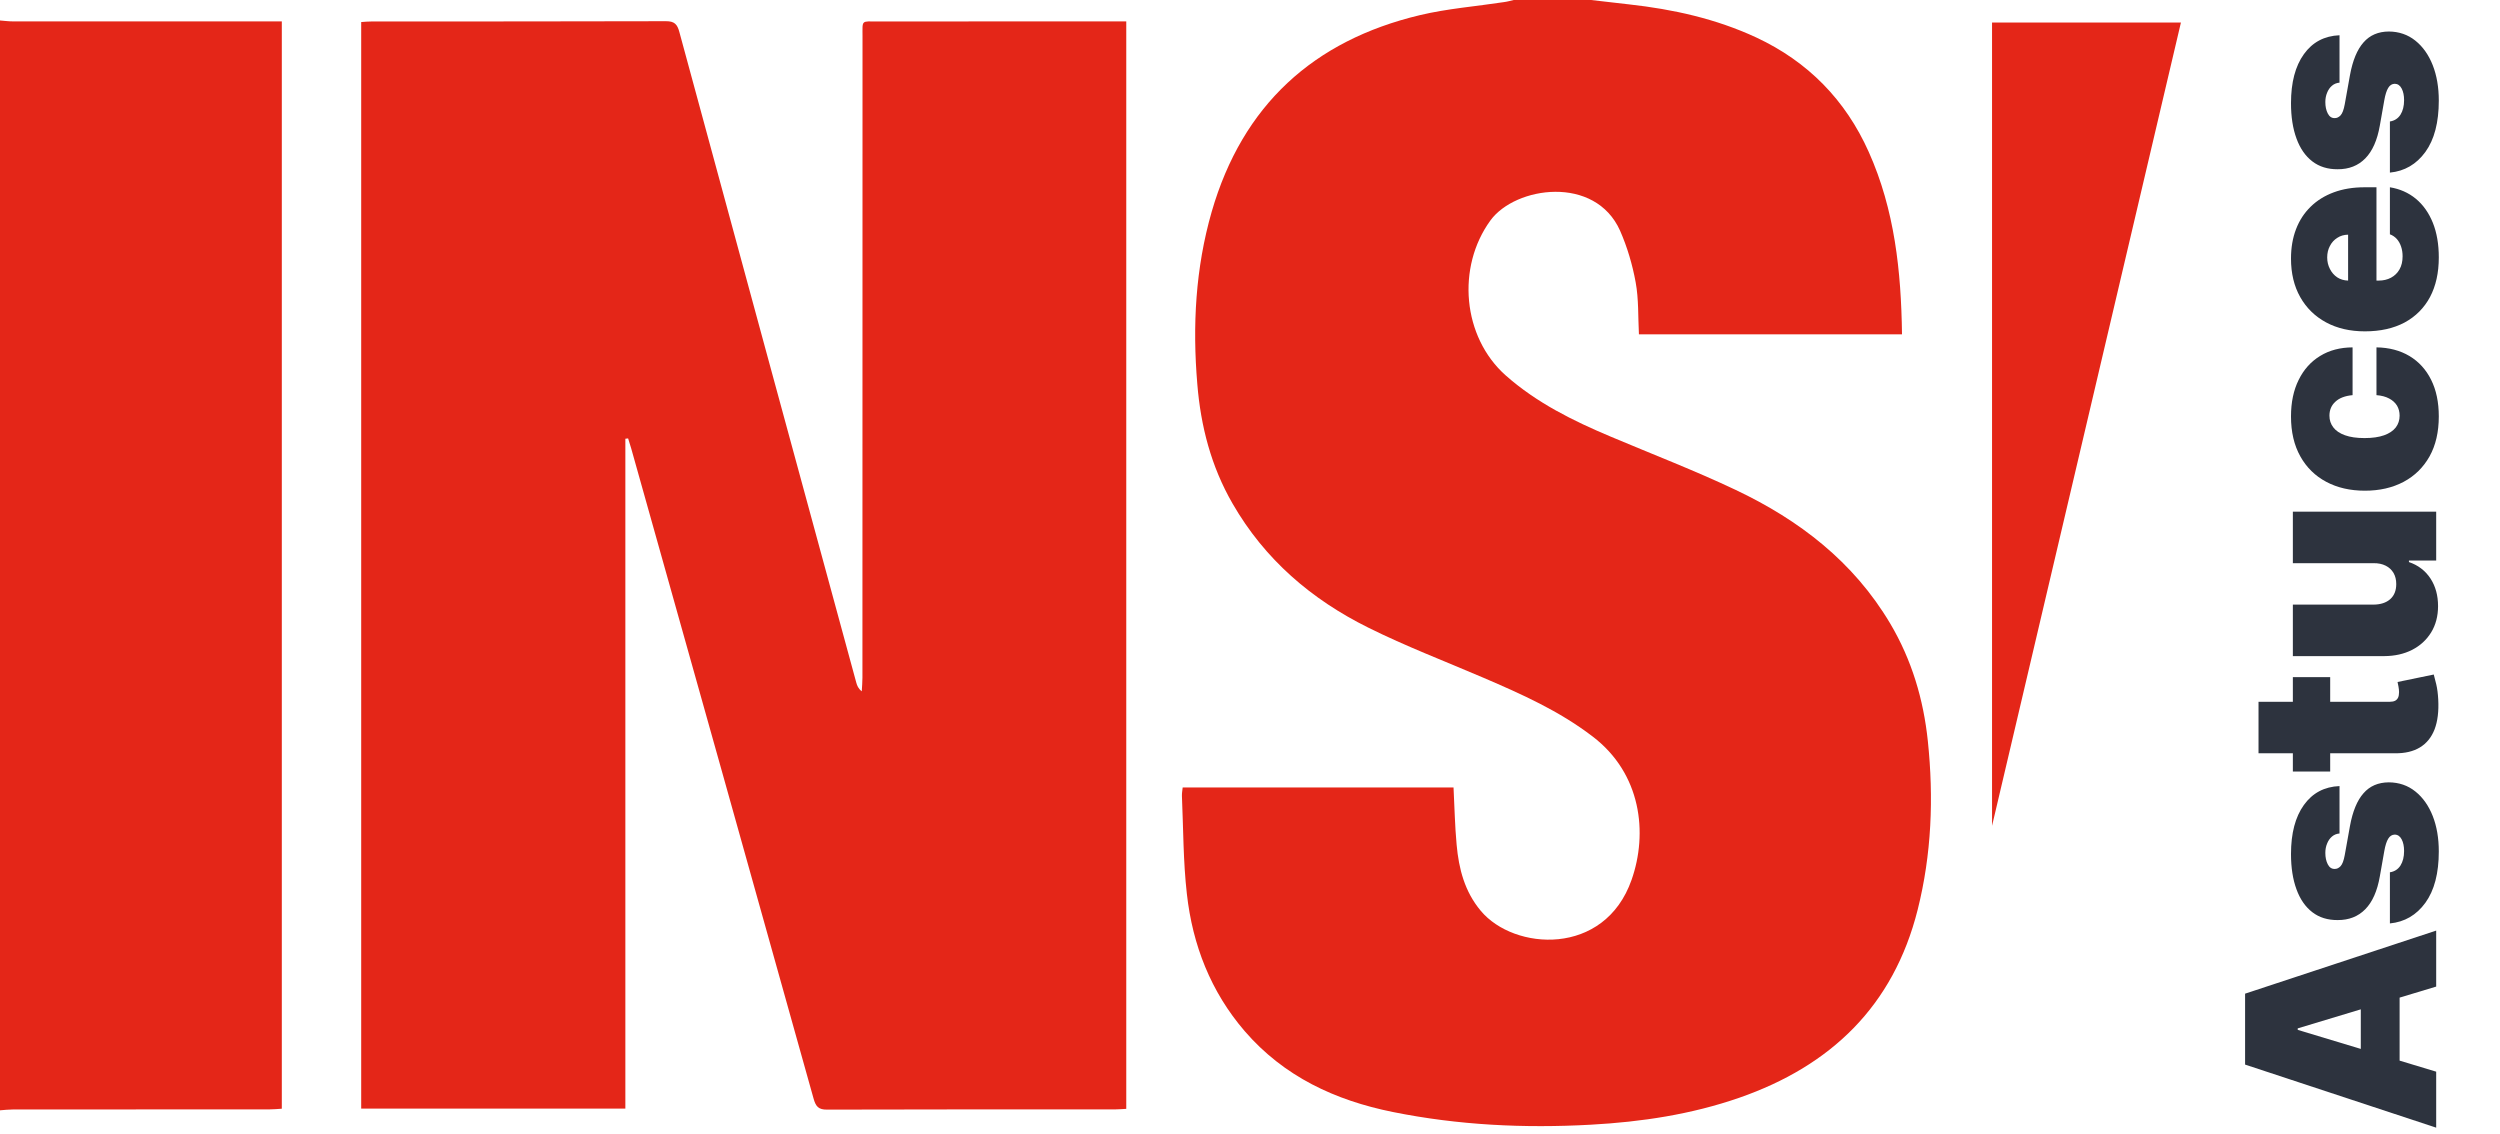
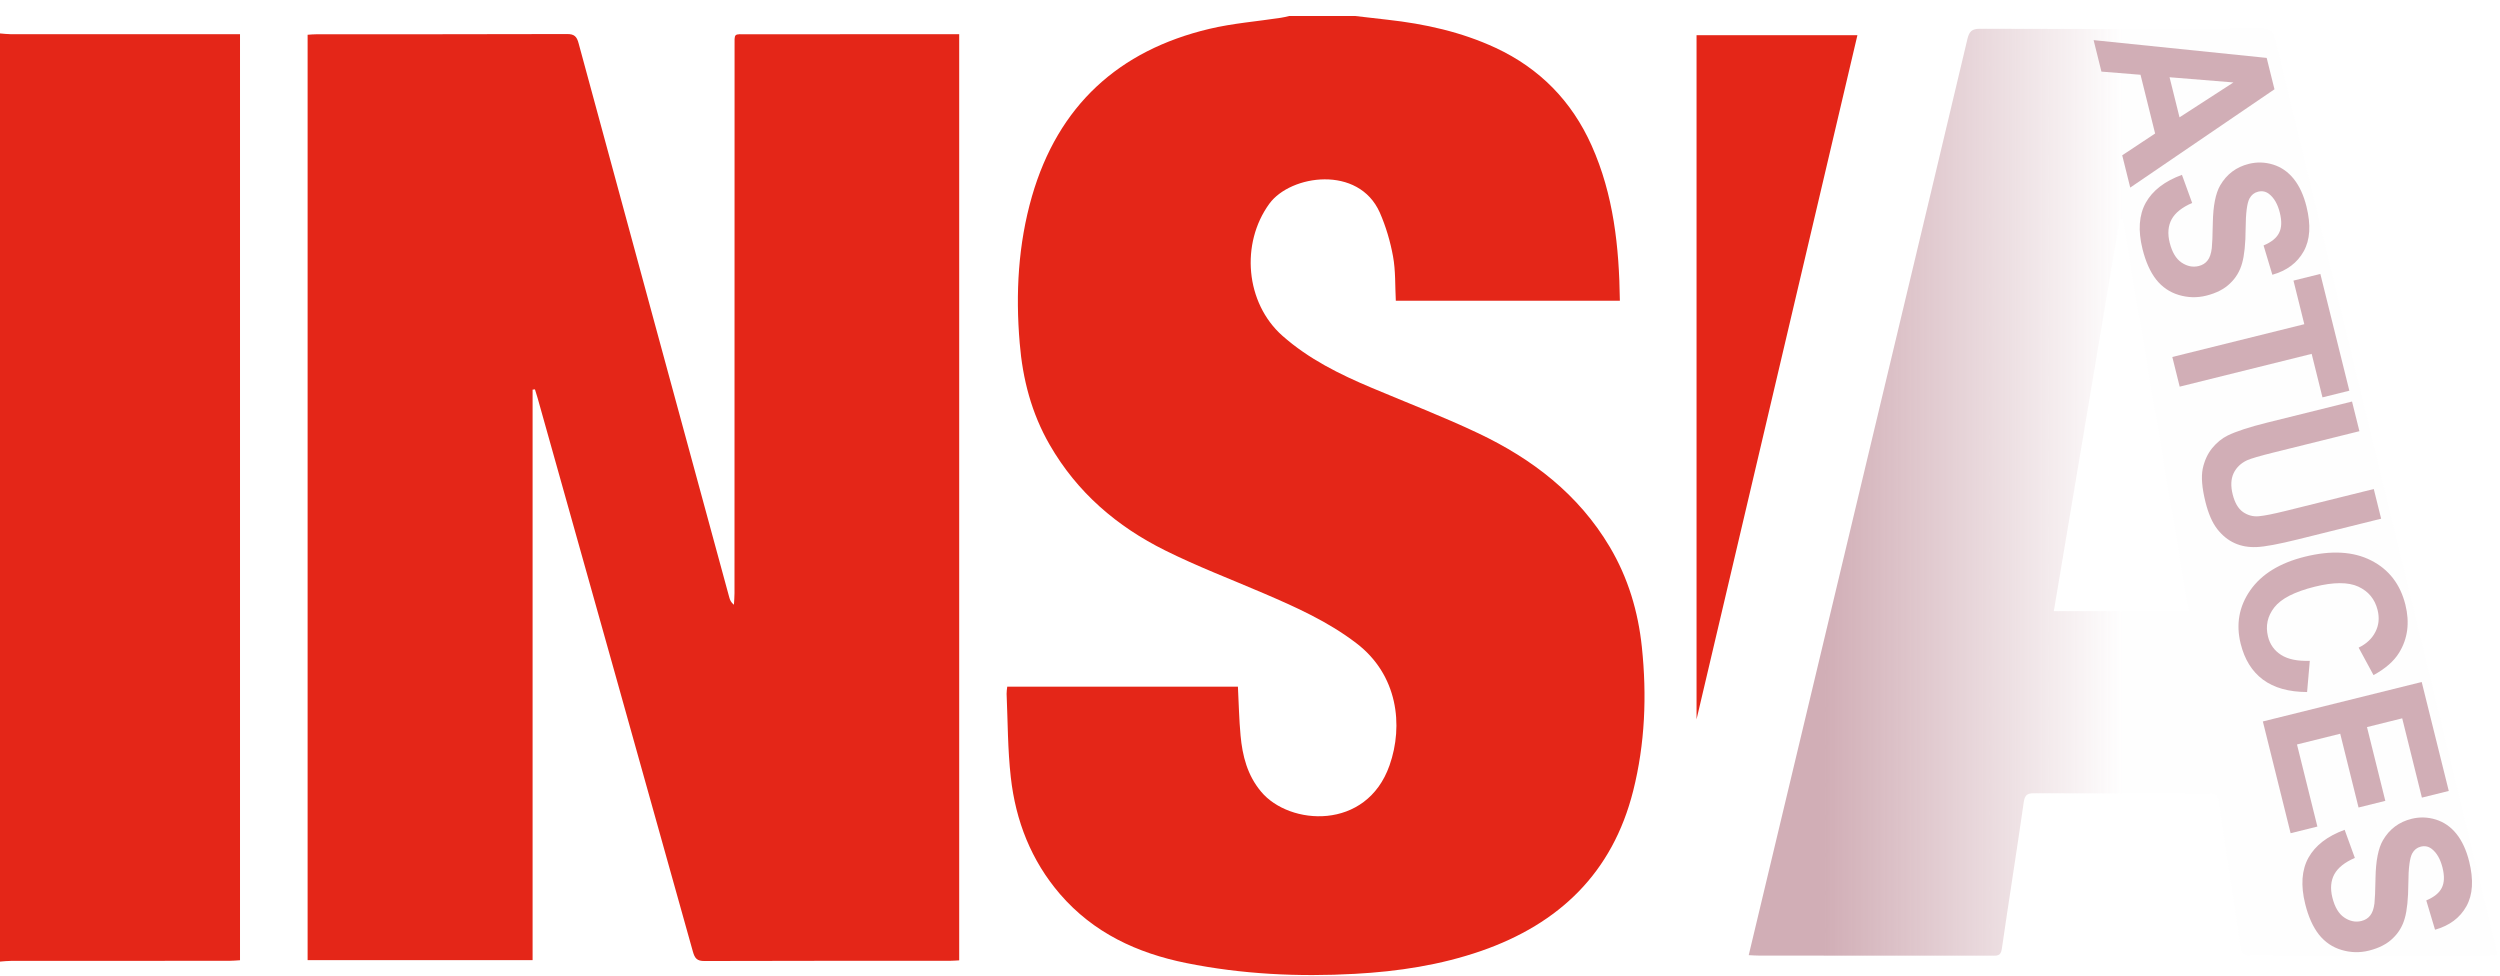
- <svg xmlns="http://www.w3.org/2000/svg" width="666" height="302" viewBox="0 0 666 302" fill="none">
-   <path fill-rule="evenodd" clip-rule="evenodd" d="M423.845 0C427.231 0.404 430.595 0.786 433.981 1.167C445.699 2.468 457.105 4.98 467.865 9.982C481.61 16.397 491.635 26.602 497.85 40.509C504.734 55.896 506.472 72.225 506.694 89.07H436.61C436.365 84.382 436.566 79.694 435.741 75.208C434.895 70.543 433.514 65.855 431.598 61.481C424.959 46.565 403.707 49.638 397.068 58.7C387.979 71.171 389.583 89.765 401.122 100.015C409.387 107.328 419.078 112.105 429.103 116.322C440.241 121.032 451.536 125.361 462.452 130.543C479.316 138.55 493.729 149.586 503.531 166.072C509.301 175.806 512.42 186.326 513.578 197.429C515.16 212.546 514.581 227.574 510.86 242.378C504.4 268.038 487.714 283.963 463.343 292.442C450.533 296.883 437.301 298.879 423.823 299.619C406.09 300.606 388.469 299.754 371.026 296.232C355.721 293.137 342.043 286.812 331.573 274.677C322.55 264.18 317.694 251.754 316.179 238.116C315.199 229.481 315.243 220.733 314.865 212.03C314.842 211.335 314.976 210.617 315.065 209.787H387.221C387.489 214.946 387.578 220.038 388.046 225.04C388.625 231.455 390.184 237.533 394.484 242.647C403.328 253.257 427.454 254.916 434.65 234.393C439.038 221.922 437.256 206.086 424.268 196.195C415.358 189.376 405.377 184.935 395.263 180.584C384.971 176.165 374.501 172.172 364.499 167.193C349.395 159.701 336.942 149.07 328.343 134.131C322.64 124.24 319.877 113.541 318.964 102.326C317.649 86.804 318.474 71.44 322.795 56.412C331.016 27.993 349.929 10.789 378.244 4.038C385.573 2.288 393.192 1.705 400.655 0.561C401.546 0.449 402.392 0.202 403.261 0H423.845Z" fill="#E42618" />
-   <path fill-rule="evenodd" clip-rule="evenodd" d="M0 5.456C1.159 5.545 2.317 5.702 3.498 5.702H71.755H75.075V295.362C74.005 295.429 72.869 295.542 71.755 295.542C48.988 295.564 26.243 295.564 3.498 295.564C2.317 295.564 1.159 295.699 0 295.788V5.456Z" fill="#E42618" />
-   <path fill-rule="evenodd" clip-rule="evenodd" d="M300.037 295.4C299.057 295.445 298.188 295.535 297.297 295.535C271.656 295.557 245.993 295.512 220.329 295.603C218.035 295.625 217.322 294.75 216.742 292.686C200.614 234.974 184.396 177.24 168.178 119.55C167.911 118.608 167.621 117.711 167.331 116.791C167.086 116.813 166.841 116.858 166.596 116.881V295.333H96.222V5.875C97.136 5.808 98.094 5.718 99.074 5.718C125.161 5.696 151.27 5.74 177.379 5.65C179.673 5.628 180.43 6.458 180.987 8.544C196.648 66.301 212.376 124.058 228.104 181.815C228.327 182.645 228.639 183.43 229.574 184.17C229.641 182.937 229.752 181.748 229.752 180.537C229.752 123.61 229.752 66.683 229.775 9.733C229.775 5.202 229.351 5.718 233.874 5.718C254.837 5.696 275.8 5.696 296.762 5.696H300.037V295.4Z" fill="#E42618" />
-   <path fill-rule="evenodd" clip-rule="evenodd" d="M581 6H530.68V220C547.521 148.444 564.205 77.423 581 6Z" fill="#E42618" />
-   <path d="M649 285.494V300.409L598.091 283.605V264.713L649 247.909V262.824L612.111 273.96V274.358L649 285.494ZM628.915 288.278V260.239H639.256V288.278H628.915ZM623.247 209.41V222.038C622.468 222.104 621.797 222.378 621.234 222.858C620.67 223.339 620.239 223.961 619.941 224.723C619.626 225.469 619.469 226.297 619.469 227.209C619.469 228.385 619.684 229.396 620.115 230.241C620.546 231.086 621.159 231.501 621.955 231.484C622.518 231.501 623.04 231.26 623.521 230.763C624.001 230.25 624.374 229.264 624.639 227.805L626.031 220.05C626.744 216.139 627.945 213.23 629.636 211.324C631.309 209.402 633.555 208.433 636.372 208.416C639.09 208.433 641.451 209.245 643.457 210.852C645.445 212.443 646.987 214.622 648.08 217.39C649.157 220.141 649.696 223.281 649.696 226.811C649.696 232.644 648.503 237.21 646.116 240.508C643.73 243.789 640.581 245.62 636.67 246.001V232.379C637.88 232.197 638.817 231.6 639.479 230.589C640.126 229.562 640.449 228.269 640.449 226.711C640.449 225.452 640.233 224.416 639.803 223.604C639.372 222.776 638.759 222.353 637.963 222.336C637.234 222.353 636.654 222.718 636.223 223.43C635.792 224.126 635.444 225.22 635.179 226.711L633.986 233.473C633.306 237.367 632.014 240.284 630.108 242.223C628.202 244.162 625.75 245.123 622.75 245.106C620.098 245.123 617.853 244.427 616.013 243.018C614.157 241.593 612.749 239.563 611.788 236.928C610.81 234.277 610.321 231.136 610.321 227.507C610.321 221.988 611.464 217.638 613.751 214.456C616.038 211.258 619.204 209.576 623.247 209.41ZM610.818 180.389H620.761V205.545H610.818V180.389ZM601.67 200.673V186.951H636.72C637.25 186.951 637.698 186.86 638.062 186.678C638.411 186.495 638.676 186.214 638.858 185.833C639.024 185.451 639.107 184.963 639.107 184.366C639.107 183.952 639.057 183.471 638.957 182.924C638.858 182.361 638.775 181.946 638.709 181.681L648.354 179.693C648.536 180.306 648.76 181.184 649.025 182.328C649.29 183.454 649.464 184.797 649.547 186.355C649.713 189.503 649.389 192.146 648.577 194.284C647.749 196.422 646.448 198.03 644.675 199.107C642.902 200.184 640.681 200.706 638.013 200.673H601.67ZM632.295 150.031H610.818V136.309H649V149.335H641.741V149.733C644.178 150.561 646.083 152.011 647.459 154.083C648.818 156.154 649.497 158.615 649.497 161.466C649.497 164.134 648.884 166.47 647.658 168.475C646.431 170.464 644.741 172.014 642.587 173.124C640.432 174.218 637.963 174.773 635.179 174.789H610.818V161.068H632.295C634.185 161.051 635.668 160.571 636.745 159.626C637.822 158.665 638.361 157.323 638.361 155.599C638.361 154.456 638.121 153.47 637.64 152.641C637.143 151.796 636.447 151.15 635.552 150.702C634.64 150.238 633.555 150.014 632.295 150.031ZM649.696 110.936C649.696 115.079 648.876 118.625 647.235 121.575C645.578 124.525 643.274 126.787 640.325 128.361C637.358 129.935 633.92 130.722 630.009 130.722C626.098 130.722 622.667 129.935 619.717 128.361C616.751 126.787 614.447 124.525 612.807 121.575C611.15 118.625 610.321 115.079 610.321 110.936C610.321 107.19 611 103.95 612.359 101.216C613.702 98.465 615.607 96.336 618.077 94.828C620.529 93.32 623.413 92.557 626.727 92.541V105.268C624.722 105.45 623.197 106.03 622.153 107.008C621.093 107.969 620.562 109.212 620.562 110.737C620.562 111.93 620.911 112.974 621.607 113.869C622.286 114.764 623.322 115.46 624.714 115.957C626.089 116.454 627.821 116.703 629.909 116.703C631.997 116.703 633.737 116.454 635.129 115.957C636.505 115.46 637.54 114.764 638.237 113.869C638.916 112.974 639.256 111.93 639.256 110.737C639.256 109.726 639.024 108.831 638.56 108.052C638.079 107.273 637.383 106.643 636.472 106.163C635.544 105.666 634.417 105.367 633.091 105.268V92.541C636.455 92.59 639.388 93.361 641.891 94.852C644.376 96.344 646.299 98.457 647.658 101.191C649.017 103.909 649.696 107.157 649.696 110.936ZM649.696 68.584C649.696 72.66 648.917 76.174 647.359 79.124C645.785 82.057 643.531 84.319 640.598 85.91C637.648 87.484 634.118 88.271 630.009 88.271C626.064 88.271 622.617 87.476 619.668 85.885C616.718 84.294 614.423 82.049 612.782 79.148C611.141 76.248 610.321 72.826 610.321 68.882C610.321 65.999 610.768 63.389 611.663 61.052C612.558 58.715 613.859 56.718 615.566 55.061C617.256 53.404 619.311 52.128 621.731 51.233C624.15 50.338 626.876 49.891 629.909 49.891H633.091V83.996H625.534V62.519C624.44 62.535 623.479 62.817 622.651 63.364C621.805 63.894 621.151 64.615 620.687 65.526C620.206 66.421 619.966 67.44 619.966 68.584C619.966 69.694 620.206 70.713 620.687 71.641C621.151 72.569 621.797 73.315 622.626 73.879C623.454 74.425 624.424 74.715 625.534 74.749H633.688C634.914 74.749 636.008 74.492 636.969 73.978C637.93 73.464 638.684 72.727 639.231 71.766C639.778 70.805 640.051 69.644 640.051 68.285C640.051 67.341 639.919 66.479 639.653 65.7C639.388 64.905 639.007 64.225 638.51 63.662C637.996 63.099 637.383 62.684 636.67 62.419V49.891C639.322 50.322 641.625 51.341 643.581 52.948C645.52 54.556 647.028 56.685 648.105 59.337C649.166 61.972 649.696 65.054 649.696 68.584ZM623.247 9.391V22.019C622.468 22.085 621.797 22.358 621.234 22.839C620.67 23.32 620.239 23.941 619.941 24.703C619.626 25.449 619.469 26.278 619.469 27.189C619.469 28.366 619.684 29.377 620.115 30.222C620.546 31.067 621.159 31.481 621.955 31.465C622.518 31.481 623.04 31.241 623.521 30.744C624.001 30.23 624.374 29.244 624.639 27.786L626.031 20.03C626.744 16.119 627.945 13.211 629.636 11.305C631.309 9.383 633.555 8.413 636.372 8.396C639.09 8.413 641.451 9.225 643.457 10.833C645.445 12.424 646.987 14.603 648.08 17.37C649.157 20.121 649.696 23.262 649.696 26.791C649.696 32.625 648.503 37.19 646.116 40.488C643.73 43.769 640.581 45.601 636.67 45.982V32.36C637.88 32.177 638.817 31.581 639.479 30.57C640.126 29.542 640.449 28.25 640.449 26.692C640.449 25.433 640.233 24.397 639.803 23.585C639.372 22.756 638.759 22.334 637.963 22.317C637.234 22.334 636.654 22.698 636.223 23.411C635.792 24.107 635.444 25.201 635.179 26.692L633.986 33.453C633.306 37.348 632.014 40.264 630.108 42.203C628.202 44.142 625.75 45.103 622.75 45.087C620.098 45.103 617.853 44.407 616.013 42.999C614.157 41.574 612.749 39.544 611.788 36.909C610.81 34.257 610.321 31.117 610.321 27.487C610.321 21.969 611.464 17.619 613.751 14.437C616.038 11.239 619.204 9.557 623.247 9.391Z" fill="#2D333E" />
+ <svg xmlns="http://www.w3.org/2000/svg" width="782" height="305" viewBox="0 0 782 305" fill="none">
+   <path fill-rule="evenodd" clip-rule="evenodd" d="M684.651 191.154C677.745 150.129 670.884 109.352 664 68.529C663.688 68.552 663.332 68.597 663.02 68.619C656.159 109.374 649.32 150.152 642.436 191.154H684.651ZM547 298.772C548.715 291.595 550.364 284.731 551.99 277.868C565.557 221.165 579.102 164.44 592.646 107.714C600.243 75.886 607.884 44.036 615.413 12.185C615.97 9.875 616.795 9 619.29 9C648.74 9.112 678.169 9.112 707.619 9C710.27 9 711.139 9.897 711.718 12.297C721.631 53.389 731.589 94.458 741.592 135.55C754.513 188.664 767.456 241.8 780.377 294.937C780.666 296.058 780.867 297.225 781.179 298.727C780.087 298.795 779.151 298.907 778.216 298.907C753.555 298.929 728.894 298.884 704.233 298.974C702.028 298.974 701.181 298.458 700.847 296.081C698.664 281.097 696.258 266.114 694.075 251.131C693.763 248.911 693.094 248.103 690.733 248.103C672.577 248.215 654.443 248.193 636.287 248.125C634.193 248.125 633.369 248.619 633.035 250.884C630.829 266.271 628.379 281.568 626.151 296.933C625.817 299.154 624.503 298.929 623.055 298.929H580.26C570.235 298.929 560.21 298.929 550.186 298.907C549.228 298.907 548.27 298.84 547 298.772Z" fill="url(#paint0_linear_104_87)" />
+   <path fill-rule="evenodd" clip-rule="evenodd" d="M423.845 5C427.231 5.404 430.595 5.786 433.981 6.167C445.699 7.468 457.105 9.98 467.865 14.982C481.61 21.397 491.635 31.602 497.85 45.509C504.734 60.896 506.472 77.225 506.694 94.07H436.61C436.365 89.382 436.566 84.694 435.741 80.208C434.895 75.543 433.514 70.855 431.598 66.481C424.959 51.565 403.707 54.638 397.068 63.7C387.979 76.171 389.583 94.765 401.122 105.015C409.387 112.328 419.078 117.105 429.103 121.322C440.241 126.032 451.536 130.361 462.452 135.543C479.316 143.55 493.729 154.586 503.531 171.072C509.301 180.806 512.42 191.326 513.578 202.429C515.16 217.546 514.581 232.574 510.86 247.378C504.4 273.038 487.714 288.963 463.343 297.442C450.533 301.883 437.301 303.879 423.823 304.619C406.09 305.606 388.469 304.754 371.026 301.232C355.721 298.137 342.043 291.812 331.573 279.677C322.55 269.18 317.694 256.754 316.179 243.116C315.199 234.481 315.243 225.733 314.865 217.03C314.842 216.335 314.976 215.617 315.065 214.787H387.221C387.489 219.946 387.578 225.038 388.046 230.04C388.625 236.455 390.184 242.533 394.484 247.647C403.328 258.257 427.454 259.916 434.65 239.393C439.038 226.922 437.256 211.086 424.268 201.195C415.358 194.376 405.377 189.935 395.263 185.584C384.971 181.165 374.501 177.172 364.499 172.193C349.395 164.701 336.942 154.07 328.343 139.131C322.64 129.24 319.877 118.541 318.964 107.326C317.649 91.804 318.474 76.44 322.795 61.412C331.016 32.993 349.929 15.789 378.244 9.038C385.573 7.288 393.192 6.705 400.655 5.561C401.546 5.449 402.392 5.202 403.261 5H423.845Z" fill="#E42618" />
+   <path fill-rule="evenodd" clip-rule="evenodd" d="M0 10.456C1.158 10.545 2.317 10.702 3.498 10.702H71.755H75.074V300.362C74.005 300.429 72.869 300.542 71.755 300.542C48.988 300.564 26.243 300.564 3.498 300.564C2.317 300.564 1.158 300.699 0 300.788V10.456Z" fill="#E42618" />
+   <path fill-rule="evenodd" clip-rule="evenodd" d="M300.037 300.4C299.057 300.445 298.188 300.535 297.297 300.535C271.656 300.557 245.992 300.512 220.329 300.603C218.034 300.625 217.321 299.75 216.742 297.686C200.613 239.974 184.396 182.24 168.178 124.55C167.91 123.608 167.621 122.711 167.331 121.791C167.086 121.813 166.841 121.858 166.596 121.881V300.333H96.222V10.875C97.135 10.808 98.094 10.718 99.074 10.718C125.16 10.696 151.269 10.741 177.378 10.65C179.673 10.628 180.43 11.458 180.987 13.544C196.648 71.301 212.376 129.058 228.104 186.815C228.326 187.645 228.638 188.43 229.574 189.17C229.641 187.937 229.752 186.748 229.752 185.537C229.752 128.61 229.752 71.683 229.774 14.733C229.774 10.202 229.351 10.718 233.873 10.718C254.836 10.696 275.799 10.696 296.762 10.696H300.037V300.4Z" fill="#E42618" />
+   <path fill-rule="evenodd" clip-rule="evenodd" d="M581 11.001H530.68V225C547.52 153.444 564.204 82.423 581 11.001Z" fill="#E42618" />
+   <path d="M733.405 259.563L736.597 268.356C733.455 269.714 731.321 271.409 730.195 273.442C729.074 275.496 728.864 277.934 729.565 280.755C730.307 283.744 731.543 285.823 733.273 286.991C735.03 288.174 736.824 288.539 738.654 288.084C739.829 287.792 740.743 287.221 741.396 286.371C742.076 285.537 742.524 284.249 742.739 282.509C742.876 281.321 742.984 278.665 743.063 274.54C743.16 269.234 743.932 265.336 745.376 262.847C747.41 259.346 750.392 257.107 754.324 256.13C756.855 255.502 759.38 255.574 761.899 256.346C764.446 257.134 766.604 258.628 768.374 260.829C770.15 263.051 771.476 265.928 772.354 269.461C773.787 275.229 773.497 279.906 771.485 283.491C769.477 287.096 766.21 289.539 761.681 290.819L758.935 281.648C761.39 280.617 763.008 279.305 763.788 277.713C764.596 276.137 764.675 274.042 764.026 271.429C763.356 268.733 762.233 266.771 760.657 265.542C759.644 264.751 758.494 264.515 757.206 264.835C756.031 265.127 755.14 265.836 754.532 266.964C753.761 268.398 753.36 271.516 753.329 276.317C753.298 281.118 752.928 284.749 752.22 287.211C751.54 289.688 750.277 291.799 748.432 293.545C746.614 295.305 744.134 296.576 740.993 297.356C738.146 298.063 735.298 297.994 732.449 297.148C729.6 296.303 727.233 294.694 725.348 292.321C723.486 289.943 722.059 286.758 721.067 282.766C719.624 276.955 719.962 272.134 722.08 268.301C724.222 264.462 727.997 261.55 733.405 259.563Z" fill="#D1AEB6" />
+   <path d="M707.82 225.671L757.51 213.327L765.976 247.408L757.57 249.496L751.41 224.696L740.394 227.432L746.126 250.508L737.754 252.588L732.022 229.512L718.497 232.871L724.876 258.549L716.504 260.629L707.82 225.671Z" fill="#D1AEB6" />
+   <path d="M722.506 206.708L721.657 216.472C715.891 216.44 711.286 215.143 707.843 212.58C704.427 210.034 702.107 206.294 700.881 201.361C699.365 195.258 700.368 189.683 703.888 184.636C707.432 179.584 713.112 176.087 720.931 174.145C729.201 172.09 736.109 172.471 741.655 175.288C747.224 178.099 750.807 182.723 752.407 189.161C753.803 194.784 753.141 199.797 750.421 204.201C748.816 206.819 746.155 209.144 742.437 211.177L737.783 202.58C740.224 201.397 741.974 199.752 743.035 197.647C744.101 195.563 744.327 193.287 743.714 190.821C742.868 187.414 740.858 184.973 737.685 183.498C734.517 182.043 729.972 182.051 724.052 183.522C717.77 185.082 713.555 187.239 711.408 189.991C709.261 192.744 708.603 195.792 709.434 199.137C710.046 201.603 711.421 203.514 713.557 204.87C715.693 206.225 718.676 206.838 722.506 206.708Z" fill="#D1AEB6" />
+   <path d="M735.717 125.597L738.023 134.878L711.11 141.563C706.839 142.624 704.1 143.426 702.891 143.971C700.956 144.873 699.552 146.221 698.677 148.013C697.831 149.821 697.73 152.021 698.374 154.613C699.028 157.247 700.097 159.089 701.582 160.141C703.089 161.187 704.724 161.635 706.486 161.486C708.249 161.336 711.096 160.773 715.027 159.797L742.516 152.968L744.822 162.249L718.722 168.732C712.757 170.214 708.48 171.01 705.893 171.12C703.305 171.23 700.995 170.816 698.963 169.879C696.936 168.962 695.133 167.501 693.556 165.496C692.001 163.486 690.772 160.662 689.868 157.025C688.778 152.636 688.492 149.167 689.011 146.62C689.557 144.087 690.537 141.947 691.95 140.198C693.385 138.443 695.011 137.118 696.828 136.223C699.525 134.909 703.653 133.562 709.211 132.182L735.717 125.597Z" fill="#D1AEB6" />
+   <path d="M679.501 111.664L720.785 101.409L717.397 87.771L725.803 85.683L734.876 122.209L726.47 124.297L723.09 110.69L681.806 120.945L679.501 111.664Z" fill="#D1AEB6" />
+   <path d="M682.514 54.691L685.706 63.485C682.564 64.843 680.43 66.538 679.304 68.571C678.183 70.624 677.972 73.062 678.673 75.884C679.416 78.873 680.652 80.951 682.382 82.12C684.139 83.303 685.933 83.667 687.763 83.213C688.938 82.921 689.852 82.35 690.505 81.5C691.185 80.665 691.633 79.378 691.848 77.638C691.985 76.45 692.093 73.793 692.172 69.668C692.269 64.362 693.04 60.465 694.485 57.975C696.519 54.475 699.501 52.236 703.433 51.259C705.964 50.63 708.489 50.702 711.008 51.475C713.554 52.262 715.713 53.757 717.483 55.958C719.259 58.18 720.585 61.057 721.463 64.589C722.896 70.358 722.606 75.035 720.593 78.619C718.586 82.225 715.318 84.668 710.79 85.948L708.044 76.777C710.499 75.745 712.117 74.434 712.897 72.842C713.705 71.265 713.784 69.171 713.135 66.558C712.465 63.862 711.342 61.899 709.765 60.671C708.753 59.879 707.603 59.644 706.315 59.964C705.14 60.255 704.249 60.965 703.641 62.092C702.87 63.527 702.469 66.644 702.438 71.445C702.407 76.247 702.037 79.878 701.329 82.34C700.649 84.816 699.386 86.928 697.54 88.673C695.723 90.434 693.243 91.704 690.102 92.485C687.255 93.192 684.407 93.123 681.558 92.277C678.709 91.431 676.342 89.822 674.457 87.45C672.595 85.072 671.168 81.887 670.176 77.895C668.733 72.084 669.071 67.262 671.189 63.429C673.331 59.591 677.105 56.678 682.514 54.691Z" fill="#D1AEB6" />
+   <path d="M666.338 58.673L663.83 48.578L674.12 41.761L669.556 23.388L657.327 22.398L654.882 12.554L709.019 18.113L711.456 27.926L666.338 58.673ZM681.753 36.703L698.618 25.789L678.637 24.162L681.753 36.703Z" fill="#D1AEB6" />
+   <defs>
+     <linearGradient id="paint0_linear_104_87" x1="479.5" y1="154" x2="664" y2="154" gradientUnits="userSpaceOnUse">
+       <stop offset="0.495" stop-color="#D1AEB6" />
+       <stop offset="1" stop-color="#D1AEB6" stop-opacity="0.01" />
+     </linearGradient>
+   </defs>
</svg>
